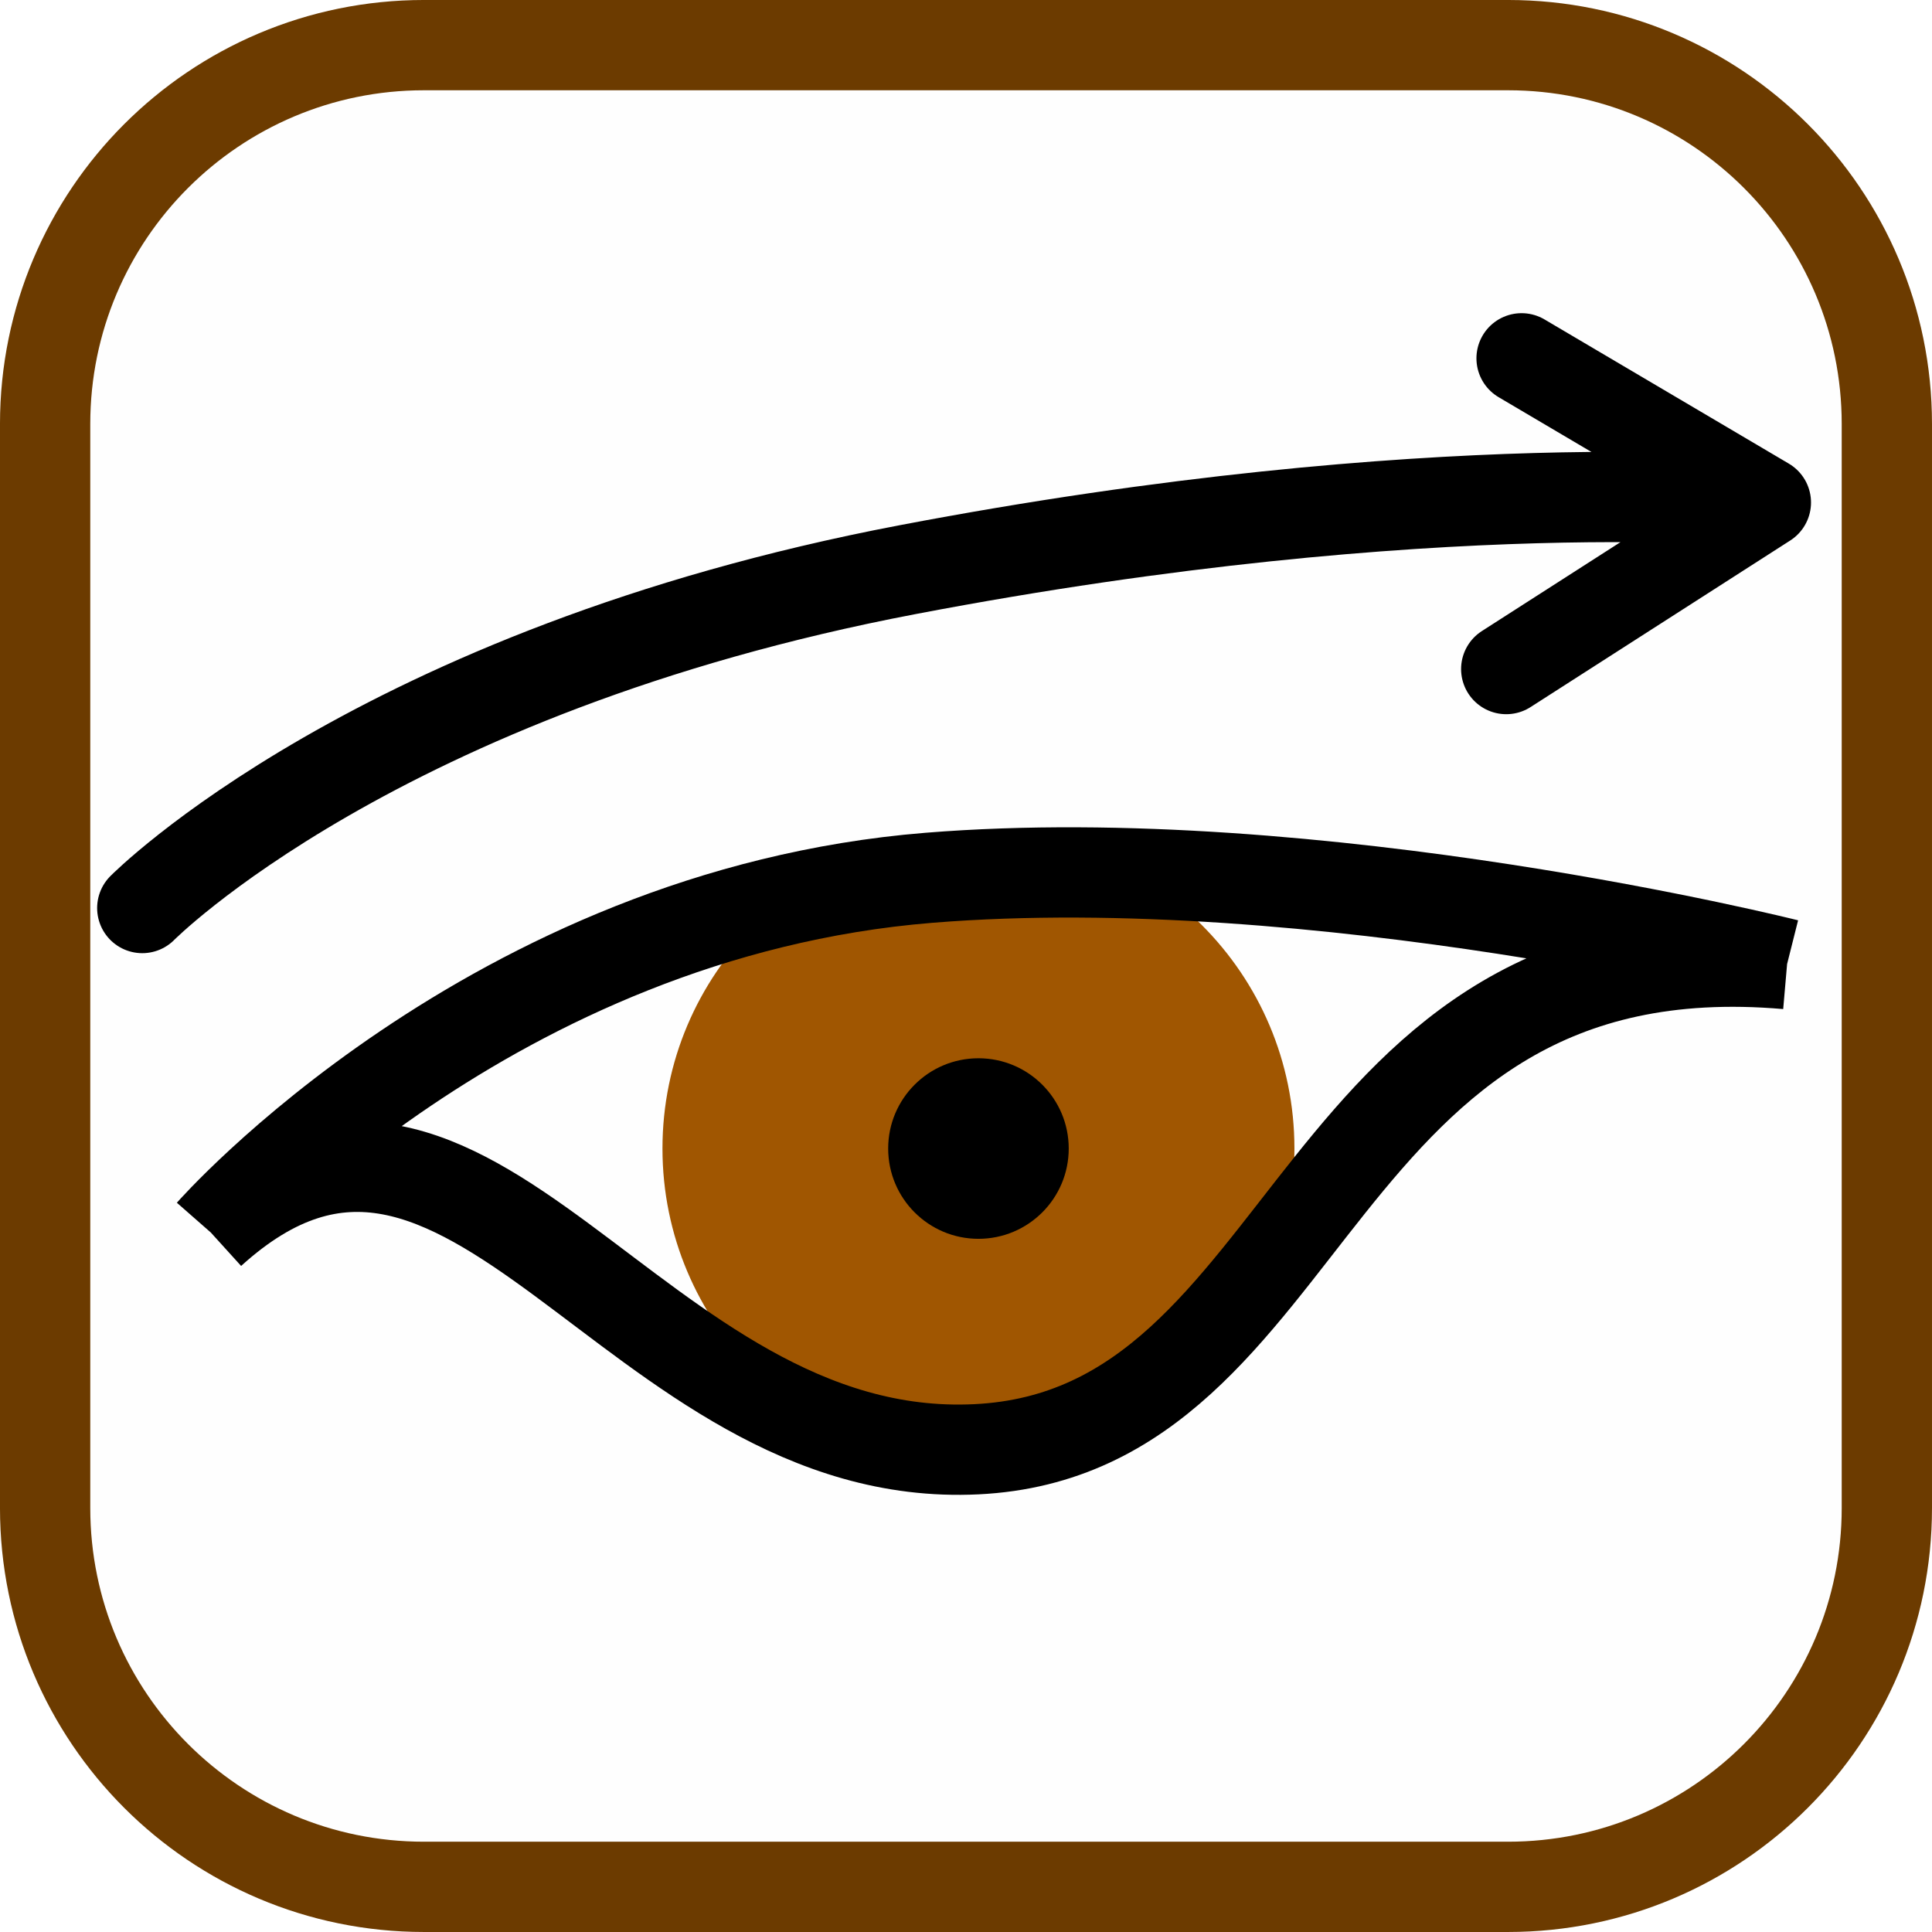
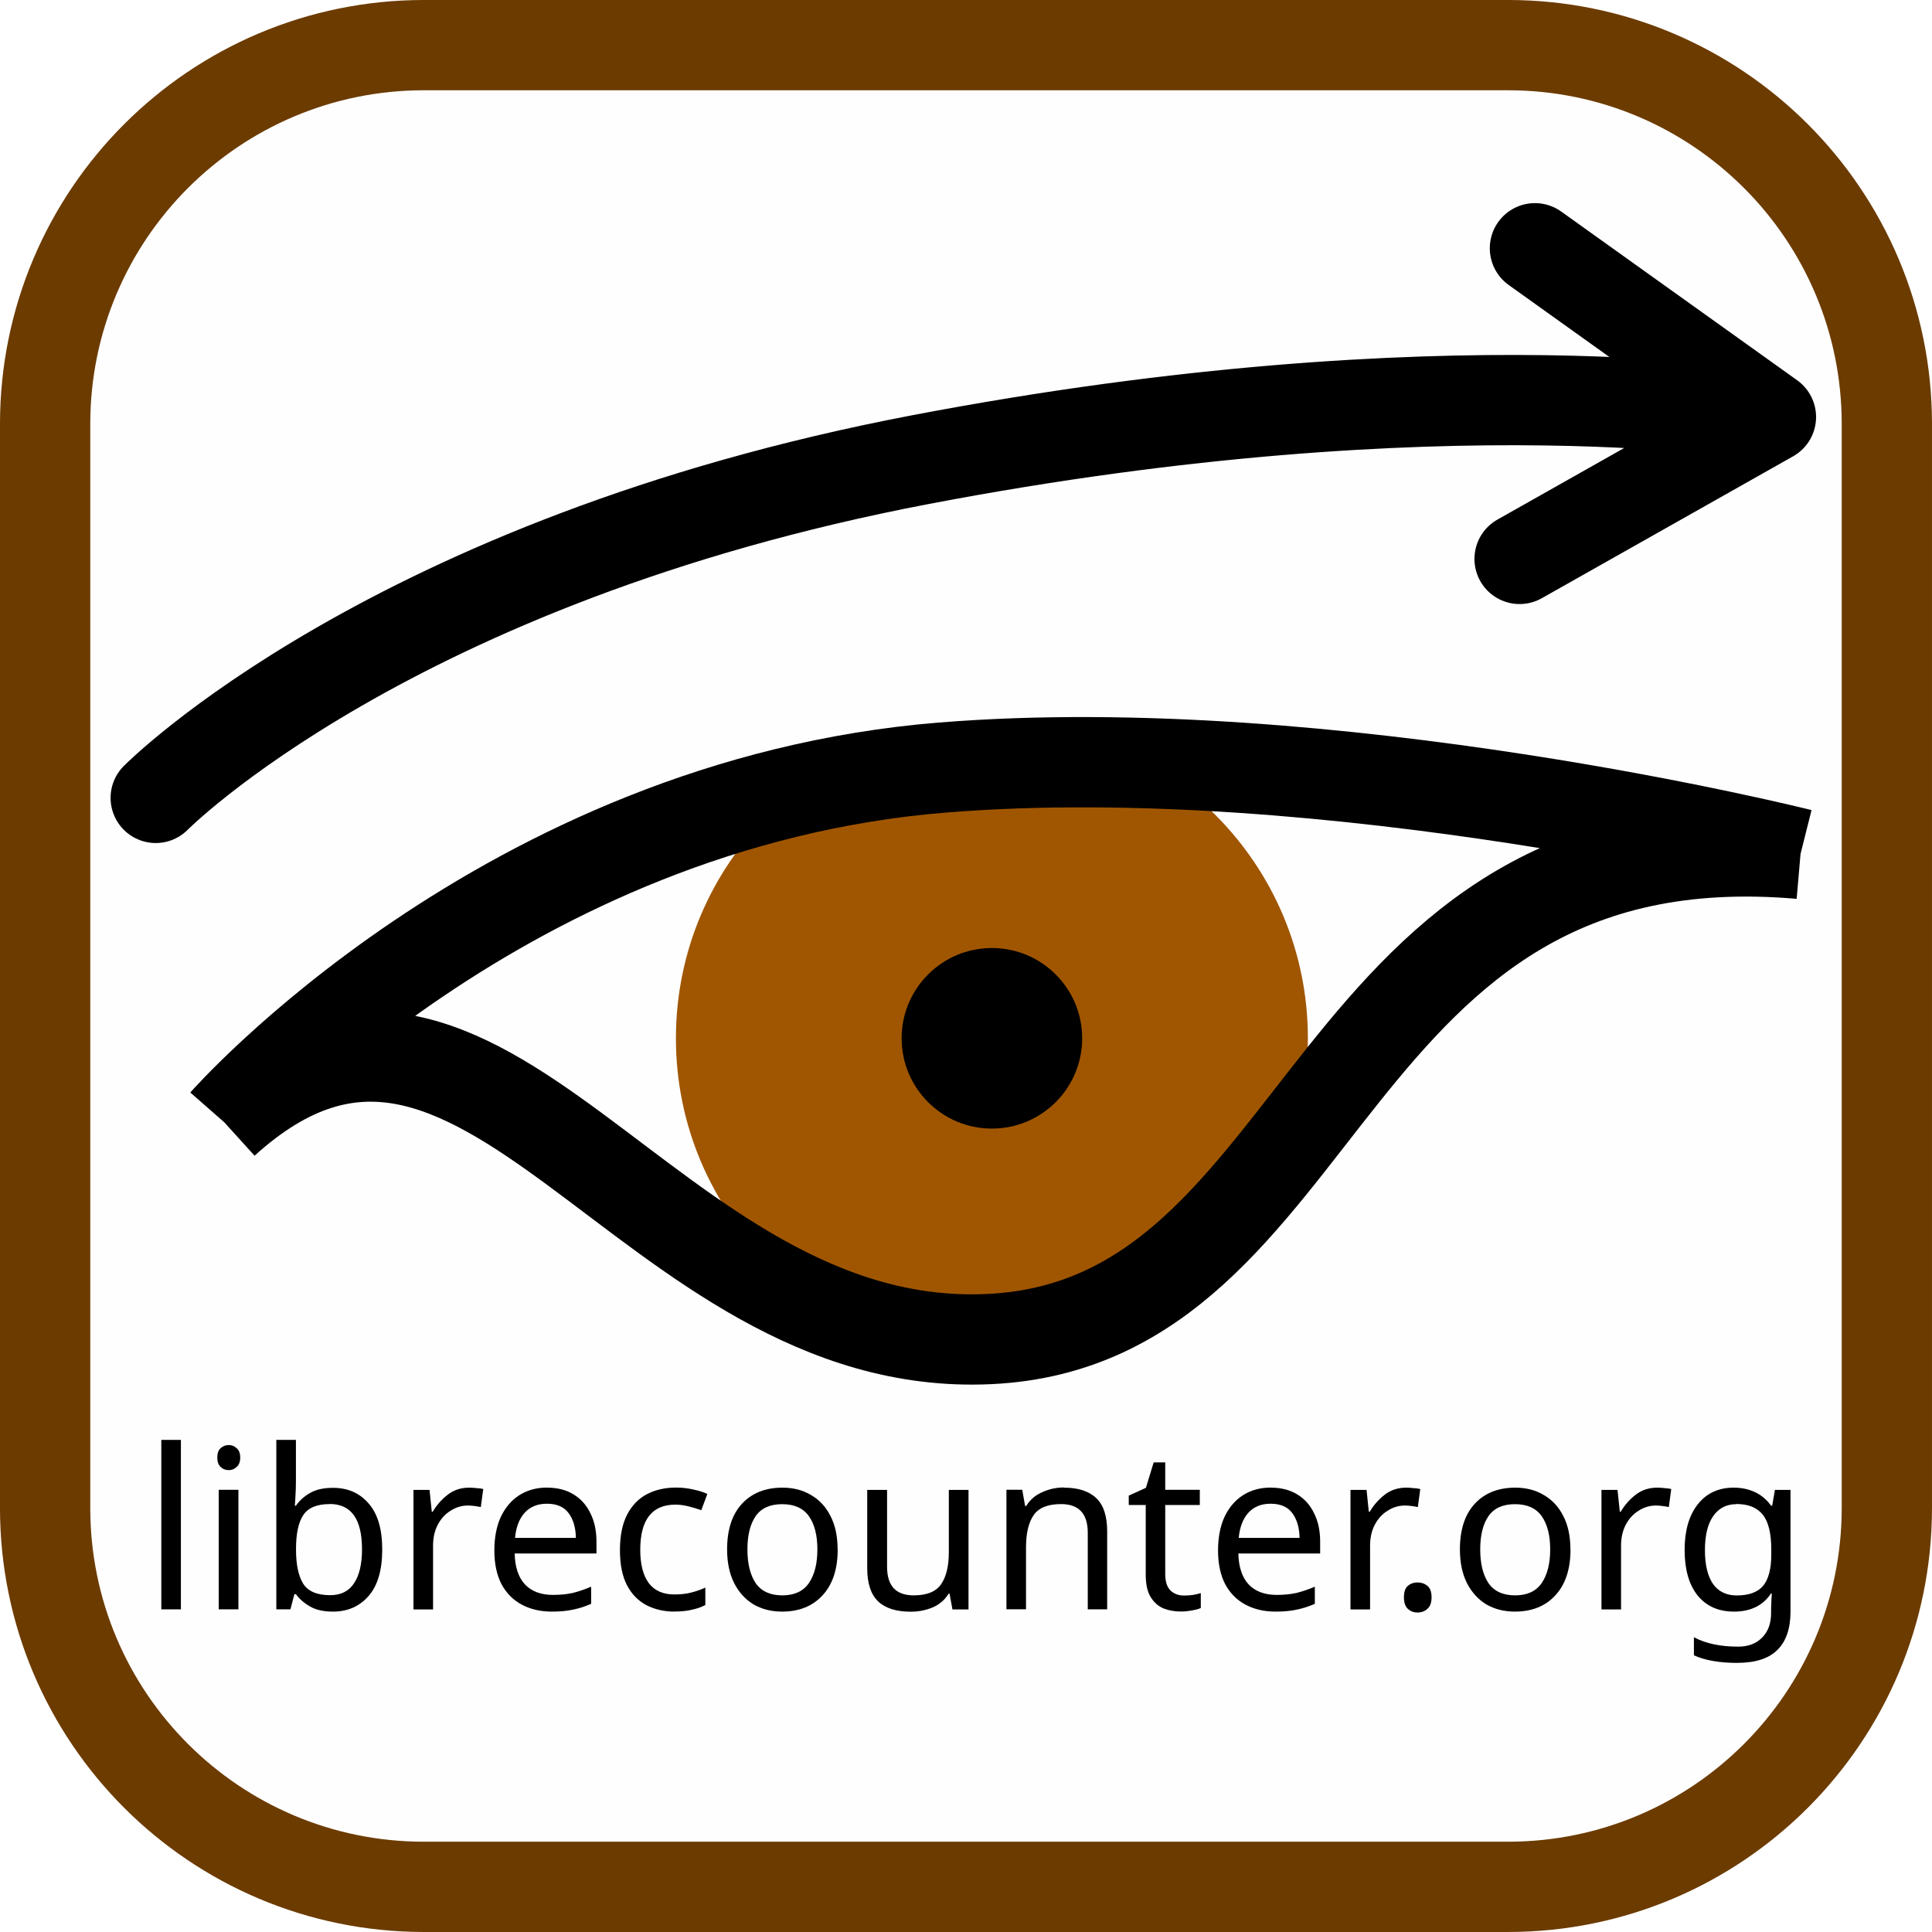
<svg xmlns="http://www.w3.org/2000/svg" width="21.4mm" height="21.4mm" viewBox="0 0 21.4 21.4" version="1.1" id="svg827">
  <defs id="defs824">
    <marker style="overflow:visible" id="Arrow1Send" refX="0" refY="0" orient="auto">
      <path transform="matrix(-0.2,0,0,-0.2,-1.2,0)" style="fill:context-stroke;fill-rule:evenodd;stroke:context-stroke;stroke-width:1pt" d="M 0,0 5,-5 -12.5,0 5,5 Z" id="path3372" />
    </marker>
    <marker style="overflow:visible" id="Arrow1Mend" refX="0" refY="0" orient="auto">
      <path transform="matrix(-0.4,0,0,-0.4,-4,0)" style="fill:context-stroke;fill-rule:evenodd;stroke:context-stroke;stroke-width:1pt" d="M 0,0 5,-5 -12.5,0 5,5 Z" id="path3366" />
    </marker>
    <marker style="overflow:visible" id="Arrow1Lend" refX="0" refY="0" orient="auto">
      <path transform="matrix(-0.8,0,0,-0.8,-10,0)" style="fill:context-stroke;fill-rule:evenodd;stroke:context-stroke;stroke-width:1pt" d="M 0,0 5,-5 -12.5,0 5,5 Z" id="path3360" />
    </marker>
  </defs>
  <g id="layer1" transform="translate(-61.5051,-120.9421)">
    <rect style="fill:#fefefe;fill-opacity:1;stroke:#6c3b00;stroke-width:2;stroke-linejoin:round;stroke-miterlimit:4;stroke-dasharray:none;stroke-opacity:1;paint-order:markers stroke fill" id="rect910" width="19.4" height="19.4" x="62.505" y="121.942" ry="3.696" />
-     <ellipse style="fill:#a05601;fill-opacity:1;stroke:none;stroke-width:1;stroke-linecap:round;stroke-linejoin:round" id="path6442" cx="72.343" cy="133.664" rx="3.5" ry="3.5" />
-     <path id="path850" style="fill:none;fill-opacity:1;stroke:#000000;stroke-width:1;stroke-linecap:butt;stroke-linejoin:miter;stroke-miterlimit:4;stroke-dasharray:none;stroke-opacity:1" d="m 63.84,134.594 c 2.859,-2.592 4.669,2.587 8.48,2.401 3.811,-0.185 3.643,-5.836 8.98,-5.374 M 63.84,134.594 c 0,0 3.102,-3.536 7.955,-3.929 4.313,-0.349 9.505,0.956 9.505,0.956" />
-     <circle style="fill:#000000;fill-opacity:1;stroke:none;stroke-width:1;stroke-linejoin:round;stroke-miterlimit:4;stroke-dasharray:none;paint-order:markers stroke fill" id="path3180" cx="72.343" cy="133.664" r="1" />
-     <path id="path1971" style="fill:none;stroke:#000000;stroke-width:1;stroke-linecap:round;stroke-linejoin:round;stroke-miterlimit:4;stroke-dasharray:none;stroke-opacity:1" d="m 63.081,131 c 0,0 2.594,-2.626 8.472,-3.747 5.879,-1.122 9.512,-0.745 9.512,-0.745 l -2.706,-1.597 m 2.706,1.597 -2.876,1.845" />
+     <ellipse style="fill:#a05601;fill-opacity:1;stroke:none;stroke-width:1;stroke-linecap:round;stroke-linejoin:round" id="path6442" cx="72.492" cy="132.443" rx="3.5" ry="3.5" />
+     <path id="path850" style="fill:none;fill-opacity:1;stroke:#000000;stroke-width:1;stroke-linecap:butt;stroke-linejoin:miter;stroke-miterlimit:4;stroke-dasharray:none;stroke-opacity:1" d="m 63.989,133.373 c 2.859,-2.592 4.669,2.587 8.48,2.401 3.811,-0.185 3.643,-5.836 8.98,-5.374 m -17.46,2.973 c 0,0 3.102,-3.536 7.955,-3.929 4.313,-0.349 9.505,0.956 9.505,0.956" />
+     <circle style="fill:#000000;fill-opacity:1;stroke:none;stroke-width:1;stroke-linejoin:round;stroke-miterlimit:4;stroke-dasharray:none;paint-order:markers stroke fill" id="path3180" cx="72.492" cy="132.443" r="1" />
+     <path id="path1971" style="fill:none;stroke:#000000;stroke-width:1;stroke-linecap:round;stroke-linejoin:round;stroke-miterlimit:4;stroke-dasharray:none;stroke-opacity:1" d="m 63.23,129.78 c 0,0 2.594,-2.626 8.472,-3.747 5.879,-1.122 9.419,-0.472 9.419,-0.472 l -2.614,-1.869 m 2.614,1.869 -2.784,1.572" />
+     <g aria-label="librecounter.org" id="text3844" style="font-size:2.469px;line-height:1.25;font-family:'Noto Sans';-inkscape-font-specification:'Noto Sans, Normal';stroke-width:0.265" transform="translate(-0.0870821,-0.413751)">
+       <path d="m 63.596,139.182 h -0.217 v -1.877 h 0.217 z" id="path26735" />
+       <path d="m 64.127,137.362 q 0.049,0 0.086,0.035 0.04,0.032 0.04,0.104 0,0.069 -0.04,0.104 -0.037,0.035 -0.086,0.035 -0.054,0 -0.091,-0.035 -0.037,-0.035 -0.037,-0.104 0,-0.072 0.037,-0.104 0.037,-0.035 0.091,-0.035 z m 0.106,0.496 v 1.324 H 64.015 v -1.324 z" id="path26737" />
+       <path d="m 64.87,137.762 q 0,0.084 -0.005,0.158 -0.003,0.072 -0.007,0.114 h 0.012 q 0.057,-0.084 0.156,-0.141 0.099,-0.057 0.254,-0.057 0.247,0 0.395,0.173 0.151,0.17 0.151,0.511 0,0.341 -0.151,0.514 -0.151,0.173 -0.395,0.173 -0.156,0 -0.254,-0.057 -0.099,-0.057 -0.156,-0.136 h -0.017 l -0.044,0.168 H 64.653 v -1.877 h 0.217 z m 0.373,0.254 q -0.21,0 -0.291,0.121 -0.081,0.121 -0.081,0.375 v 0.01 q 0,0.244 0.079,0.375 0.081,0.128 0.299,0.128 0.178,0 0.264,-0.131 0.089,-0.131 0.089,-0.378 0,-0.501 -0.358,-0.501 z" id="path26739" />
+       <path d="m 66.789,137.834 q 0.037,0 0.079,0.005 0.044,0.002 0.077,0.01 l -0.027,0.2 q -0.032,-0.007 -0.072,-0.012 -0.037,-0.005 -0.072,-0.005 -0.101,0 -0.19,0.057 -0.089,0.054 -0.143,0.156 -0.052,0.099 -0.052,0.232 v 0.706 h -0.217 v -1.324 h 0.178 l 0.025,0.242 h 0.01 q 0.064,-0.109 0.165,-0.188 0.101,-0.079 0.24,-0.079 z" id="path26741" />
+       <path d="m 67.653,137.834 q 0.17,0 0.291,0.074 0.123,0.074 0.188,0.21 0.067,0.133 0.067,0.314 v 0.131 h -0.906 q 0.005,0.225 0.114,0.343 0.111,0.116 0.309,0.116 0.126,0 0.222,-0.022 0.099,-0.025 0.202,-0.069 v 0.19 q -0.101,0.044 -0.2,0.064 -0.099,0.022 -0.235,0.022 -0.188,0 -0.333,-0.077 -0.143,-0.076 -0.225,-0.227 -0.079,-0.153 -0.079,-0.373 0,-0.217 0.072,-0.373 0.074,-0.156 0.205,-0.24 0.133,-0.084 0.309,-0.084 z m -0.003,0.178 q -0.156,0 -0.247,0.101 -0.089,0.099 -0.106,0.277 h 0.674 q -0.003,-0.168 -0.079,-0.272 -0.077,-0.106 -0.242,-0.106 z" id="path26743" />
+       <path d="m 69.065,139.207 q -0.175,0 -0.314,-0.072 -0.136,-0.072 -0.215,-0.222 -0.077,-0.151 -0.077,-0.385 0,-0.244 0.081,-0.398 0.081,-0.153 0.22,-0.225 0.141,-0.072 0.319,-0.072 0.101,0 0.195,0.022 0.094,0.02 0.153,0.049 l -0.067,0.18 q -0.059,-0.022 -0.138,-0.042 -0.079,-0.02 -0.148,-0.02 -0.39,0 -0.39,0.501 0,0.24 0.094,0.368 0.096,0.126 0.284,0.126 0.109,0 0.19,-0.022 0.084,-0.022 0.153,-0.054 v 0.193 q -0.067,0.035 -0.148,0.052 -0.079,0.02 -0.193,0.02 z" id="path26745" />
+       <path d="m 70.871,138.518 q 0,0.328 -0.168,0.509 -0.165,0.18 -0.449,0.18 -0.175,0 -0.314,-0.079 -0.136,-0.082 -0.215,-0.235 -0.079,-0.156 -0.079,-0.375 0,-0.328 0.165,-0.506 0.165,-0.178 0.449,-0.178 0.18,0 0.316,0.082 0.138,0.079 0.215,0.232 0.079,0.151 0.079,0.37 z m -1,0 q 0,0.235 0.091,0.373 0.094,0.136 0.296,0.136 0.2,0 0.294,-0.136 0.094,-0.138 0.094,-0.373 0,-0.235 -0.094,-0.368 -0.094,-0.133 -0.296,-0.133 -0.202,0 -0.294,0.133 -0.091,0.133 -0.091,0.368 z" id="path26747" />
+       <path d="m 72.32,137.859 v 1.324 h -0.178 l -0.032,-0.175 h -0.01 q -0.064,0.104 -0.178,0.153 -0.114,0.047 -0.242,0.047 -0.24,0 -0.361,-0.114 -0.121,-0.116 -0.121,-0.368 v -0.867 h 0.22 v 0.852 q 0,0.316 0.294,0.316 0.22,0 0.304,-0.123 0.086,-0.123 0.086,-0.356 v -0.689 z" id="path26749" />
+       <path d="m 73.377,137.834 q 0.237,0 0.358,0.116 0.121,0.114 0.121,0.37 v 0.862 H 73.641 v -0.847 q 0,-0.319 -0.296,-0.319 -0.22,0 -0.304,0.123 -0.084,0.123 -0.084,0.356 v 0.686 h -0.217 v -1.324 h 0.175 l 0.032,0.18 h 0.012 q 0.064,-0.104 0.178,-0.153 0.114,-0.052 0.24,-0.052 z" id="path26751" />
+       <path d="m 74.708,139.029 q 0.049,0 0.101,-0.007 0.052,-0.01 0.084,-0.02 v 0.165 q -0.035,0.017 -0.099,0.027 -0.064,0.012 -0.123,0.012 -0.104,0 -0.193,-0.035 -0.086,-0.037 -0.141,-0.126 -0.054,-0.089 -0.054,-0.249 v -0.77 h -0.188 v -0.104 l 0.19,-0.086 0.086,-0.282 h 0.128 v 0.304 h 0.383 v 0.168 h -0.383 v 0.766 q 0,0.121 0.057,0.18 0.059,0.057 0.151,0.057 z" id="path26753" />
+       <path d="m 75.669,137.834 q 0.17,0 0.291,0.074 0.123,0.074 0.188,0.21 0.067,0.133 0.067,0.314 v 0.131 h -0.906 q 0.005,0.225 0.114,0.343 0.111,0.116 0.309,0.116 0.126,0 0.222,-0.022 0.099,-0.025 0.202,-0.069 v 0.19 q -0.101,0.044 -0.2,0.064 -0.099,0.022 -0.235,0.022 -0.188,0 -0.333,-0.077 -0.143,-0.076 -0.225,-0.227 -0.079,-0.153 -0.079,-0.373 0,-0.217 0.072,-0.373 0.074,-0.156 0.205,-0.24 0.133,-0.084 0.309,-0.084 z m -0.003,0.178 q -0.156,0 -0.247,0.101 -0.089,0.099 -0.106,0.277 h 0.674 q -0.003,-0.168 -0.079,-0.272 -0.077,-0.106 -0.242,-0.106 z" id="path26755" />
+       <path d="m 77.168,137.834 q 0.037,0 0.079,0.005 0.044,0.002 0.077,0.01 l -0.027,0.2 q -0.032,-0.007 -0.072,-0.012 -0.037,-0.005 -0.072,-0.005 -0.101,0 -0.19,0.057 -0.089,0.054 -0.143,0.156 -0.052,0.099 -0.052,0.232 v 0.706 h -0.217 v -1.324 h 0.178 l 0.025,0.242 h 0.01 q 0.064,-0.109 0.165,-0.188 0.101,-0.079 0.24,-0.079 z" id="path26757" />
+       <path d="m 77.143,139.049 q 0,-0.091 0.044,-0.128 0.044,-0.037 0.106,-0.037 0.064,0 0.109,0.037 0.047,0.037 0.047,0.128 0,0.089 -0.047,0.128 -0.044,0.04 -0.109,0.04 -0.062,0 -0.106,-0.04 -0.044,-0.04 -0.044,-0.128 z" id="path26759" />
+       <path d="m 78.988,138.518 q 0,0.328 -0.168,0.509 -0.165,0.18 -0.449,0.18 -0.175,0 -0.314,-0.079 -0.136,-0.082 -0.215,-0.235 -0.079,-0.156 -0.079,-0.375 0,-0.328 0.165,-0.506 0.165,-0.178 0.449,-0.178 0.18,0 0.316,0.082 0.138,0.079 0.215,0.232 0.079,0.151 0.079,0.37 z m -1,0 q 0,0.235 0.091,0.373 0.094,0.136 0.296,0.136 0.2,0 0.294,-0.136 0.094,-0.138 0.094,-0.373 0,-0.235 -0.094,-0.368 -0.094,-0.133 -0.296,-0.133 -0.202,0 -0.294,0.133 -0.091,0.133 -0.091,0.368 z" id="path26761" />
+       <path d="m 79.948,137.834 q 0.037,0 0.079,0.005 0.044,0.002 0.077,0.01 l -0.027,0.2 q -0.032,-0.007 -0.072,-0.012 -0.037,-0.005 -0.072,-0.005 -0.101,0 -0.19,0.057 -0.089,0.054 -0.143,0.156 -0.052,0.099 -0.052,0.232 v 0.706 h -0.217 v -1.324 h 0.178 l 0.025,0.242 h 0.01 q 0.064,-0.109 0.165,-0.188 0.101,-0.079 0.24,-0.079 z" id="path26763" />
+       <path d="m 80.795,137.834 q 0.131,0 0.235,0.049 0.106,0.049 0.18,0.151 h 0.012 l 0.03,-0.175 h 0.173 v 1.346 q 0,0.284 -0.146,0.427 -0.143,0.143 -0.447,0.143 -0.291,0 -0.477,-0.084 v -0.2 q 0.195,0.104 0.489,0.104 0.17,0 0.267,-0.101 0.099,-0.099 0.099,-0.272 v -0.052 q 0,-0.03 0.003,-0.084 0.003,-0.057 0.005,-0.079 h -0.01 q -0.133,0.2 -0.41,0.2 -0.257,0 -0.403,-0.18 -0.143,-0.18 -0.143,-0.504 0,-0.316 0.143,-0.501 0.146,-0.188 0.4,-0.188 z m 0.03,0.183 q -0.165,0 -0.257,0.133 -0.091,0.131 -0.091,0.375 0,0.244 0.089,0.375 0.091,0.128 0.264,0.128 0.2,0 0.291,-0.106 0.091,-0.109 0.091,-0.348 v -0.052 q 0,-0.272 -0.094,-0.388 -0.094,-0.119 -0.294,-0.119 z" id="path26765" />
+     </g>
  </g>
</svg>
